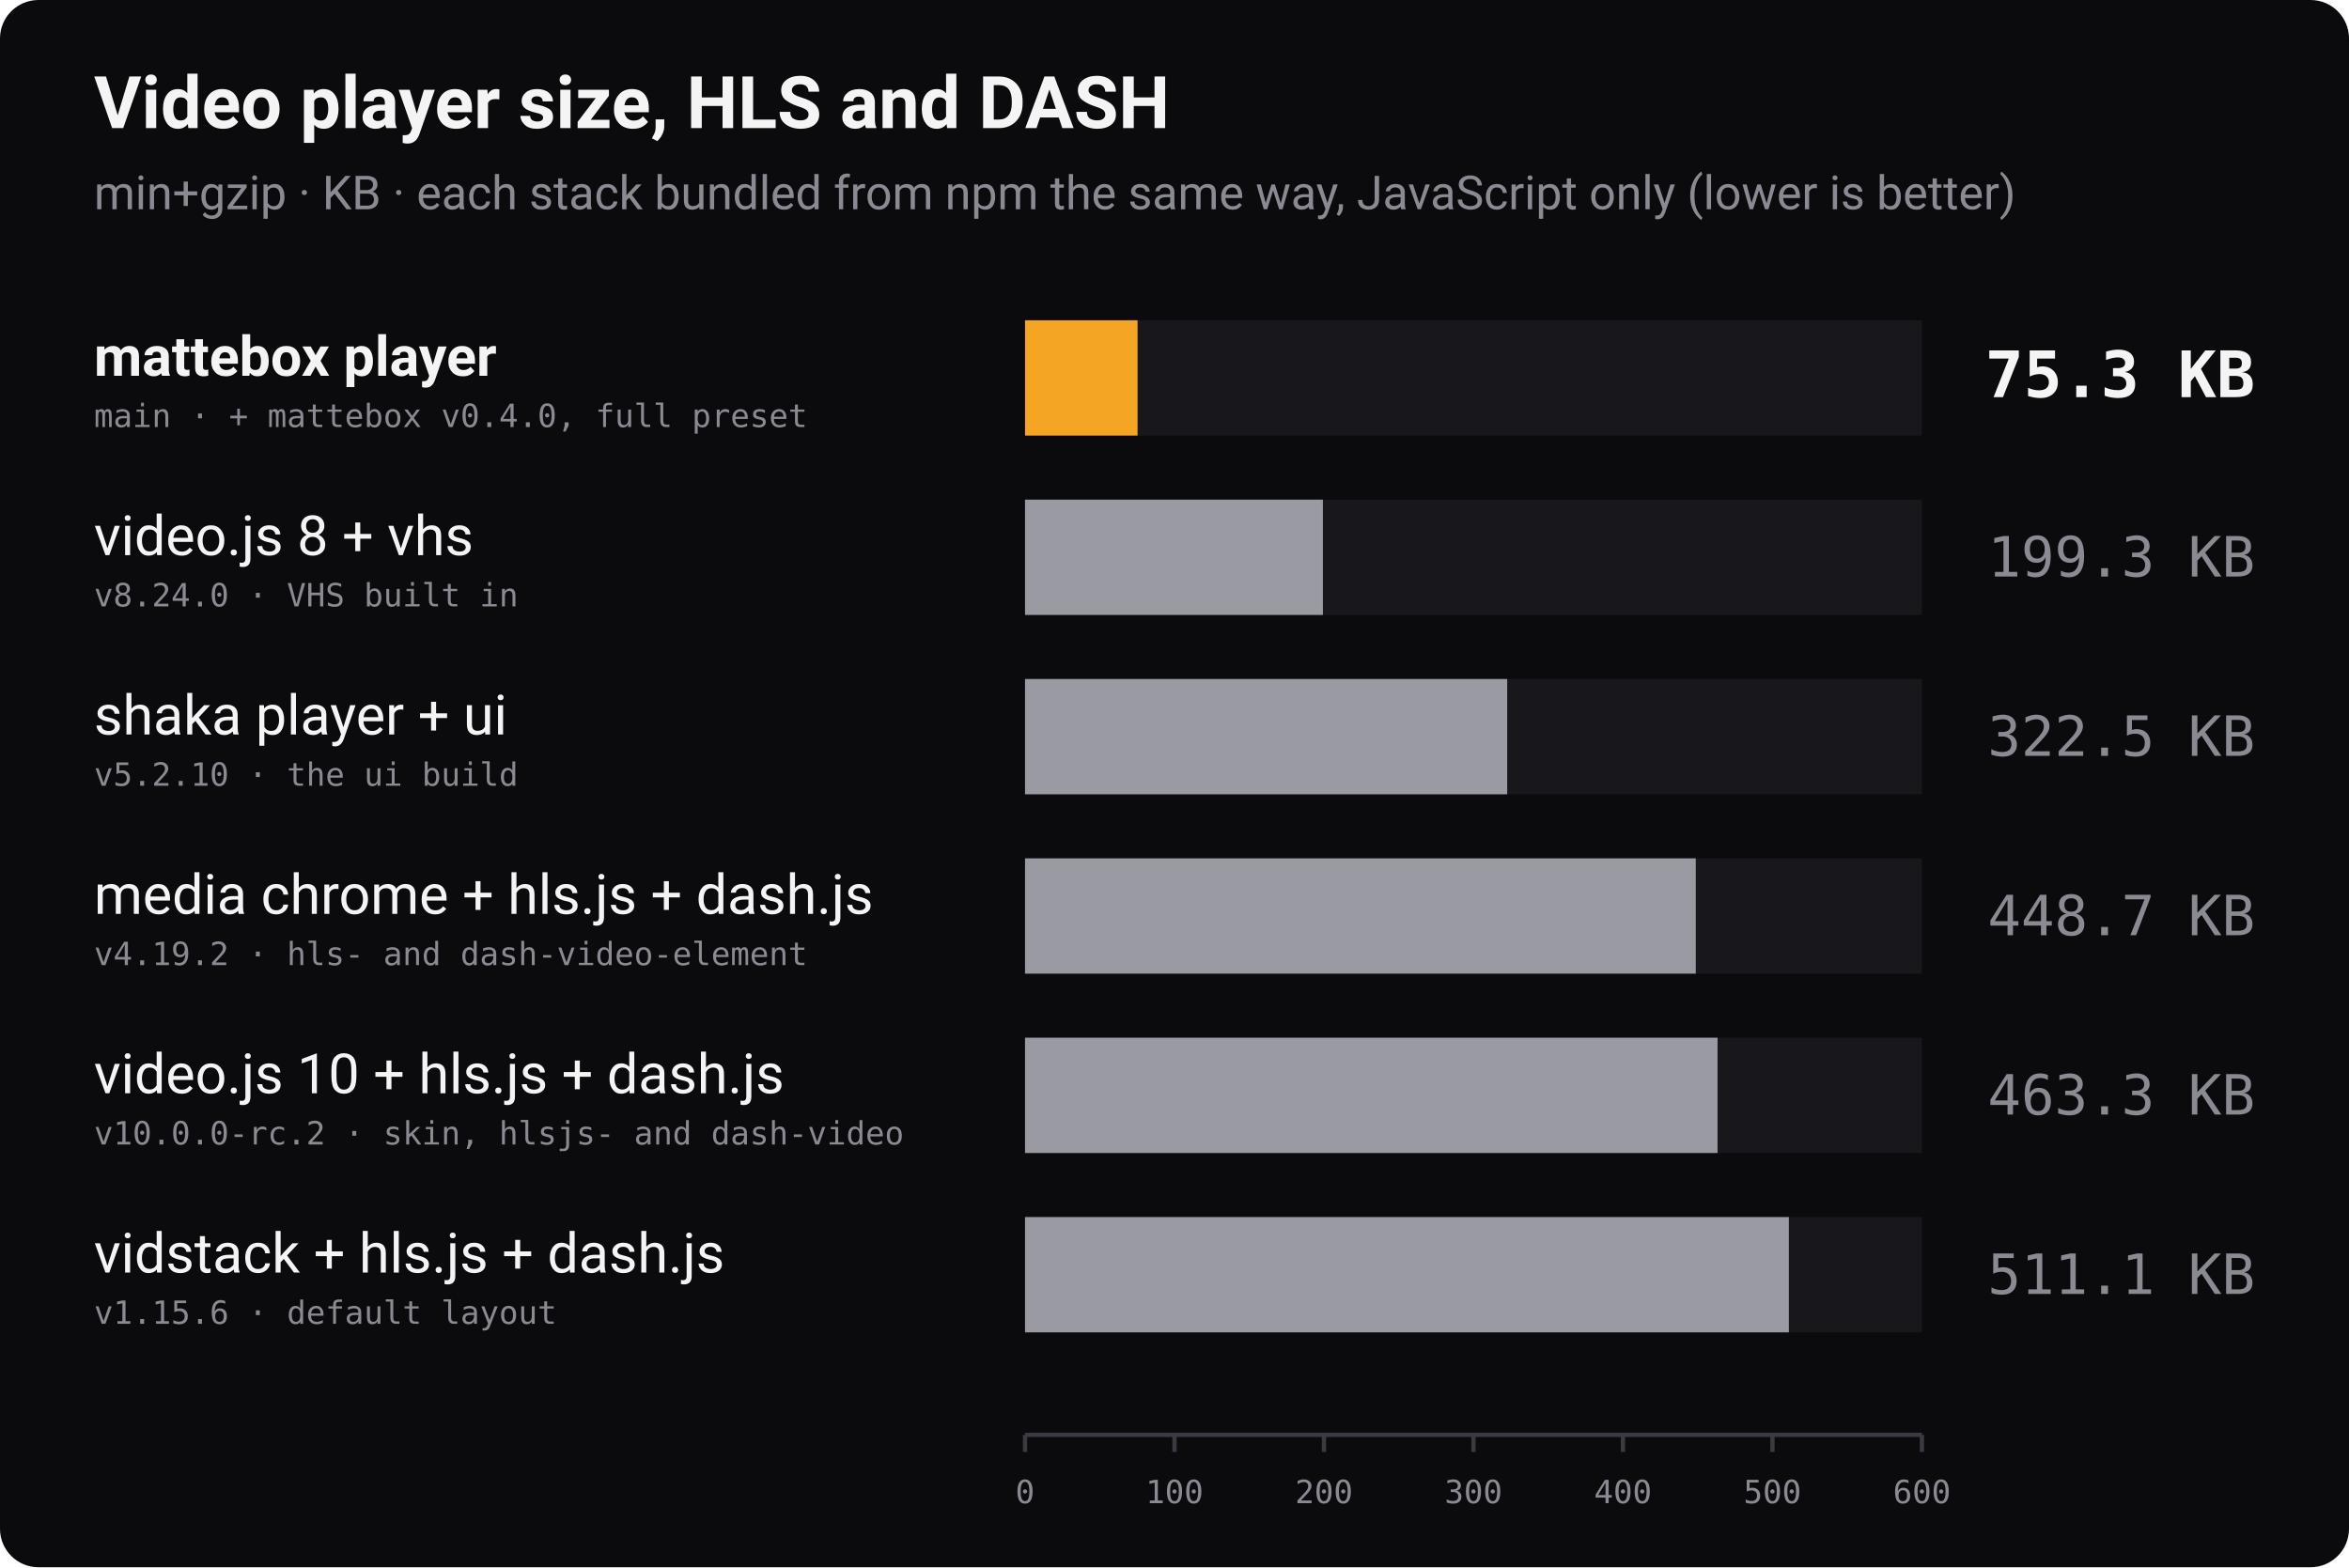
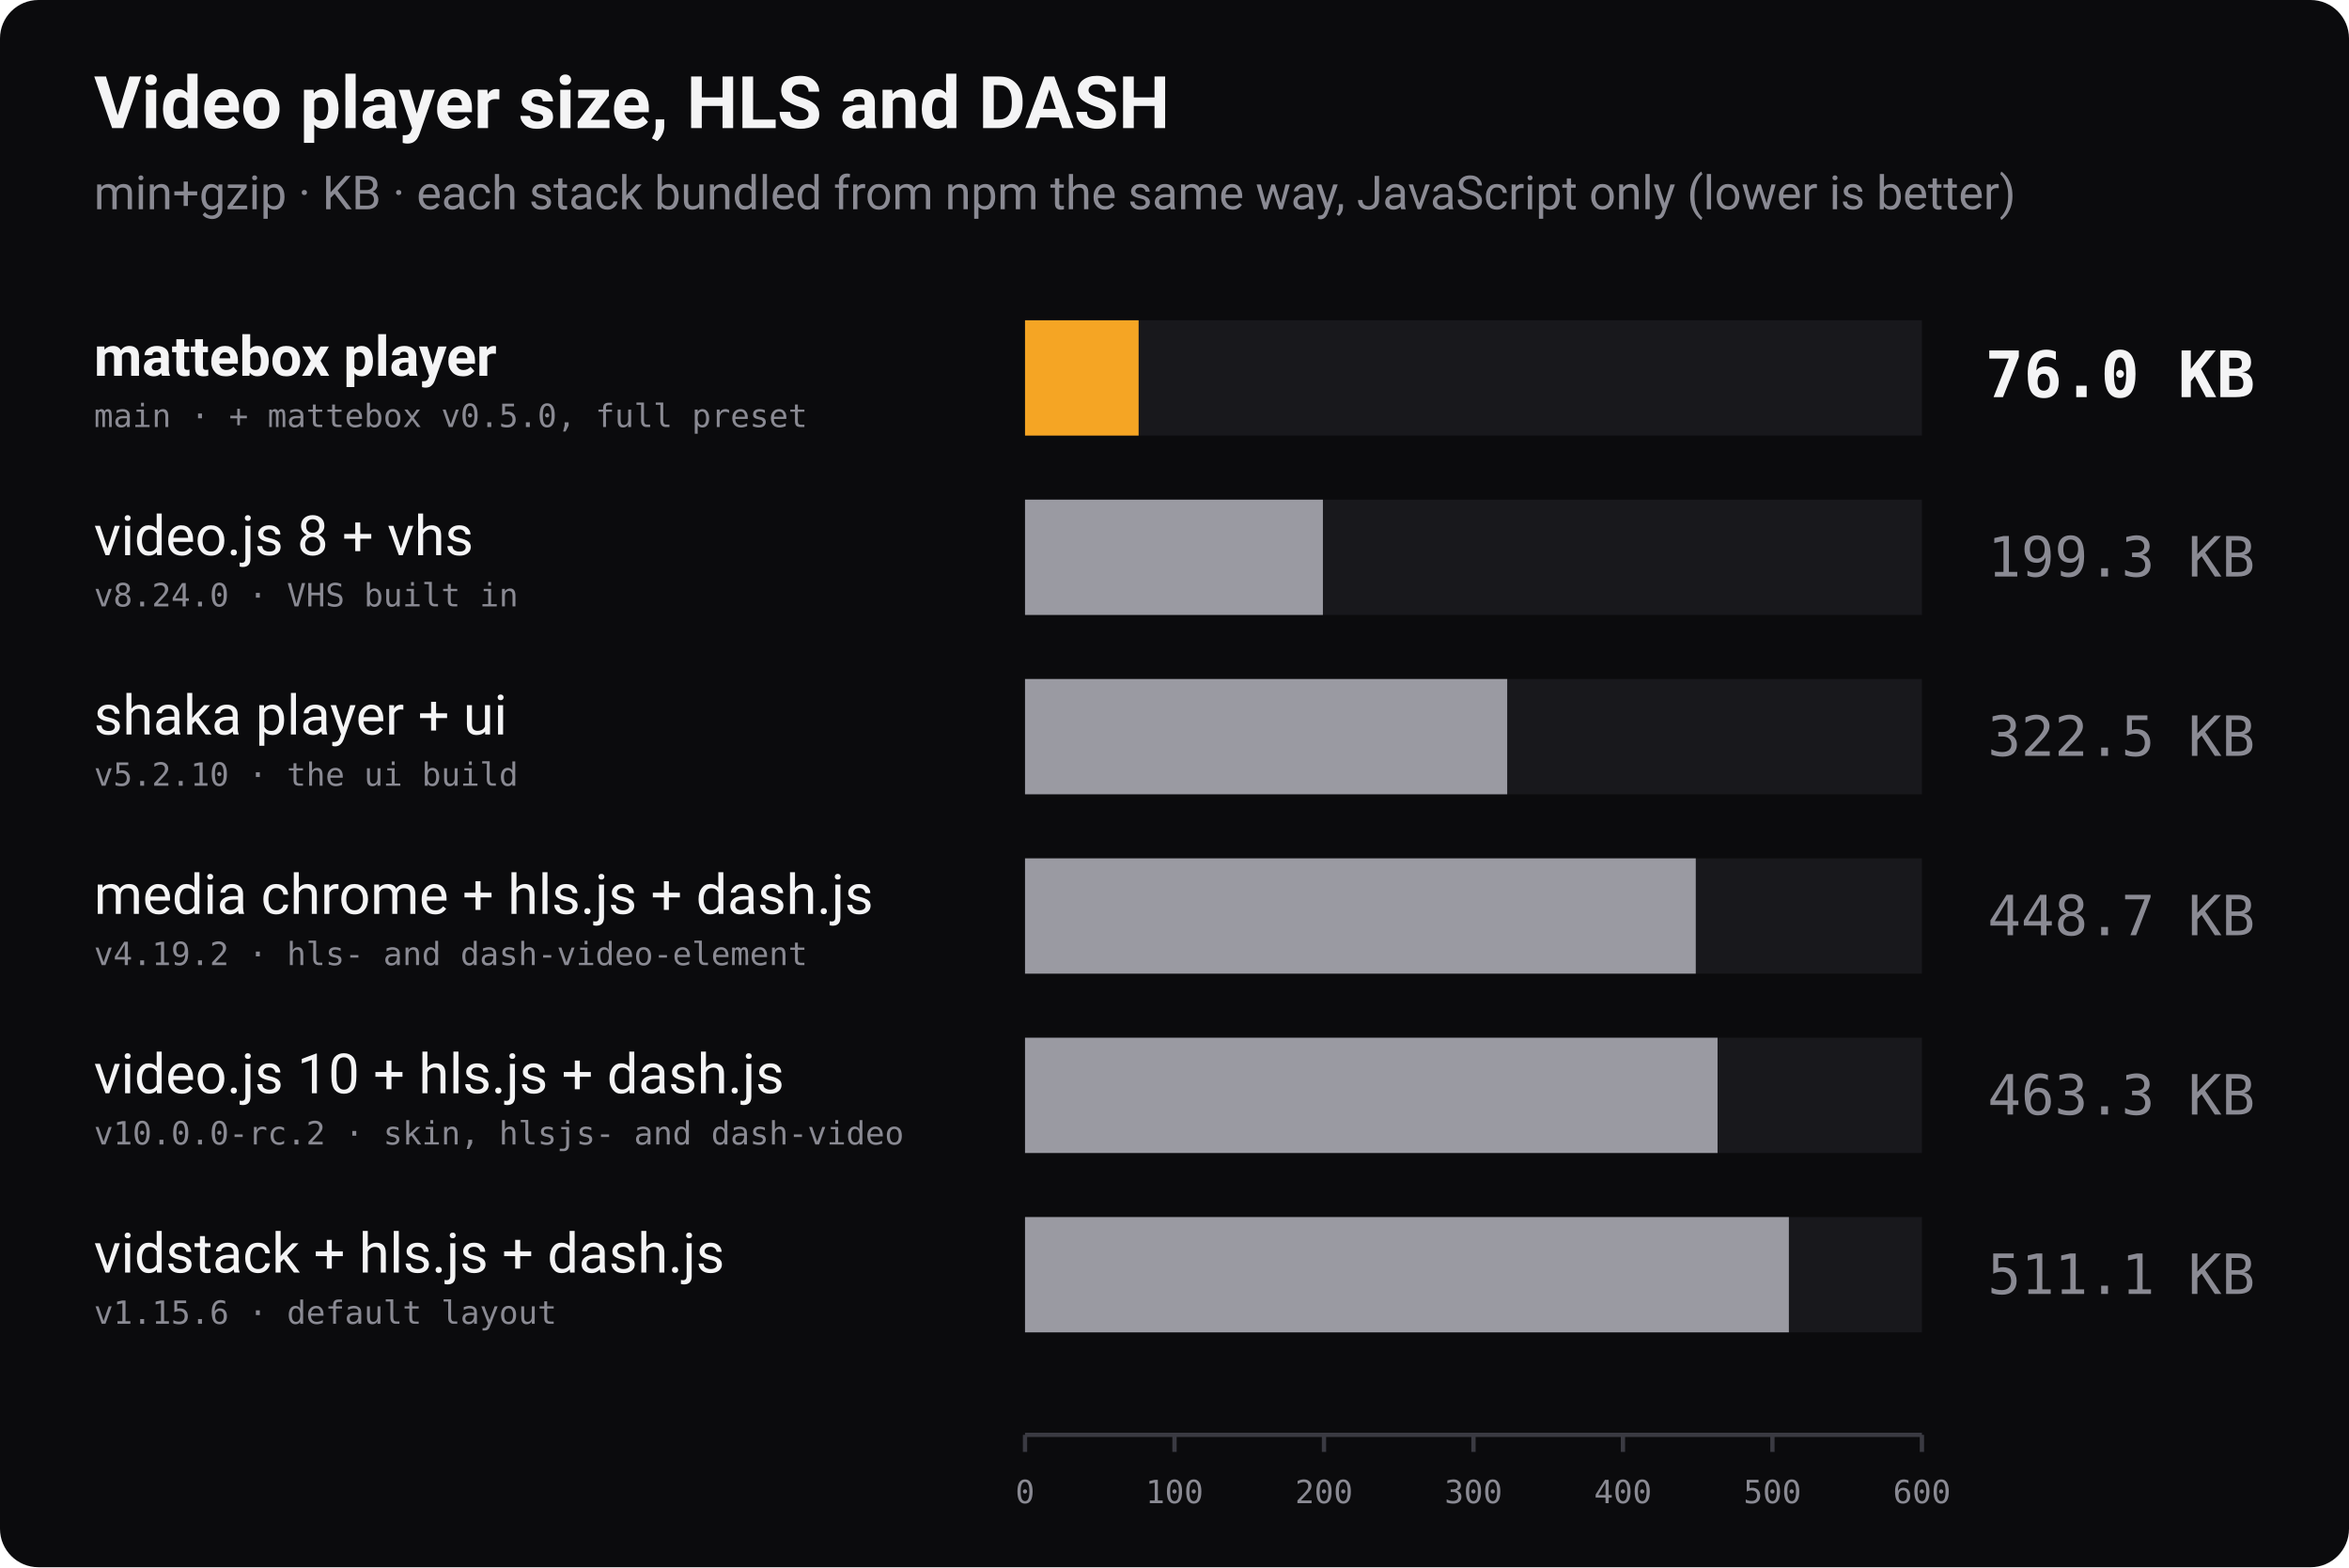
<svg xmlns="http://www.w3.org/2000/svg" width="1100" height="734" viewBox="0 0 1100 734" role="img" aria-label="Bundle size of video players with HLS and DASH playback, min+gzip, lower is better">
  <rect width="1100" height="734" rx="18" fill="#0b0b0d" />
  <text x="44" y="60" font-family="-apple-system, 'Segoe UI', Roboto, Helvetica, Arial, sans-serif" font-size="34" font-weight="700" fill="#f4f4f5">Video player size, HLS and DASH</text>
  <text x="44" y="98" font-family="-apple-system, 'Segoe UI', Roboto, Helvetica, Arial, sans-serif" font-size="22" fill="#8a8a93">min+gzip · KB · each stack bundled from npm the same way, JavaScript only (lower is better)</text>
  <text x="44" y="176" font-family="-apple-system, 'Segoe UI', Roboto, Helvetica, Arial, sans-serif" font-size="26" font-weight="700" fill="#f4f4f5">mattebox player</text>
-   <text x="44" y="200" font-family="ui-monospace, 'SF Mono', Menlo, Consolas, monospace" font-size="15" fill="#8a8a93">main · + mattebox v0.4.0, full preset</text>
+   <text x="44" y="200" font-family="ui-monospace, 'SF Mono', Menlo, Consolas, monospace" font-size="15" fill="#8a8a93">main · + mattebox v0.5.0, full preset</text>
  <rect x="480" y="150" width="420" height="54" fill="#18181c" />
-   <rect x="480" y="150" width="52.7" height="54" fill="#f5a524" />
-   <text x="1056" y="186" text-anchor="end" font-family="ui-monospace, 'SF Mono', Menlo, Consolas, monospace" font-size="30" font-weight="700" fill="#f4f4f5">75.3 KB</text>
+   <rect x="480" y="150" width="53.2" height="54" fill="#f5a524" />
+   <text x="1056" y="186" text-anchor="end" font-family="ui-monospace, 'SF Mono', Menlo, Consolas, monospace" font-size="30" font-weight="700" fill="#f4f4f5">76.0 KB</text>
  <text x="44" y="260" font-family="-apple-system, 'Segoe UI', Roboto, Helvetica, Arial, sans-serif" font-size="26" font-weight="400" fill="#f4f4f5">video.js 8 + vhs</text>
  <text x="44" y="284" font-family="ui-monospace, 'SF Mono', Menlo, Consolas, monospace" font-size="15" fill="#8a8a93">v8.24.0 · VHS built in</text>
  <rect x="480" y="234" width="420" height="54" fill="#18181c" />
  <rect x="480" y="234" width="139.5" height="54" fill="#9a9aa2" />
  <text x="1056" y="270" text-anchor="end" font-family="ui-monospace, 'SF Mono', Menlo, Consolas, monospace" font-size="26" font-weight="400" fill="#8a8a93">199.3 KB</text>
  <text x="44" y="344" font-family="-apple-system, 'Segoe UI', Roboto, Helvetica, Arial, sans-serif" font-size="26" font-weight="400" fill="#f4f4f5">shaka player + ui</text>
  <text x="44" y="368" font-family="ui-monospace, 'SF Mono', Menlo, Consolas, monospace" font-size="15" fill="#8a8a93">v5.2.10 · the ui build</text>
  <rect x="480" y="318" width="420" height="54" fill="#18181c" />
  <rect x="480" y="318" width="225.8" height="54" fill="#9a9aa2" />
  <text x="1056" y="354" text-anchor="end" font-family="ui-monospace, 'SF Mono', Menlo, Consolas, monospace" font-size="26" font-weight="400" fill="#8a8a93">322.5 KB</text>
  <text x="44" y="428" font-family="-apple-system, 'Segoe UI', Roboto, Helvetica, Arial, sans-serif" font-size="26" font-weight="400" fill="#f4f4f5">media chrome + hls.js + dash.js</text>
  <text x="44" y="452" font-family="ui-monospace, 'SF Mono', Menlo, Consolas, monospace" font-size="15" fill="#8a8a93">v4.19.2 · hls- and dash-video-element</text>
  <rect x="480" y="402" width="420" height="54" fill="#18181c" />
  <rect x="480" y="402" width="314.1" height="54" fill="#9a9aa2" />
  <text x="1056" y="438" text-anchor="end" font-family="ui-monospace, 'SF Mono', Menlo, Consolas, monospace" font-size="26" font-weight="400" fill="#8a8a93">448.7 KB</text>
  <text x="44" y="512" font-family="-apple-system, 'Segoe UI', Roboto, Helvetica, Arial, sans-serif" font-size="26" font-weight="400" fill="#f4f4f5">video.js 10 + hls.js + dash.js</text>
  <text x="44" y="536" font-family="ui-monospace, 'SF Mono', Menlo, Consolas, monospace" font-size="15" fill="#8a8a93">v10.0.0-rc.2 · skin, hlsjs- and dash-video</text>
  <rect x="480" y="486" width="420" height="54" fill="#18181c" />
  <rect x="480" y="486" width="324.3" height="54" fill="#9a9aa2" />
  <text x="1056" y="522" text-anchor="end" font-family="ui-monospace, 'SF Mono', Menlo, Consolas, monospace" font-size="26" font-weight="400" fill="#8a8a93">463.3 KB</text>
  <text x="44" y="596" font-family="-apple-system, 'Segoe UI', Roboto, Helvetica, Arial, sans-serif" font-size="26" font-weight="400" fill="#f4f4f5">vidstack + hls.js + dash.js</text>
  <text x="44" y="620" font-family="ui-monospace, 'SF Mono', Menlo, Consolas, monospace" font-size="15" fill="#8a8a93">v1.15.6 · default layout</text>
  <rect x="480" y="570" width="420" height="54" fill="#18181c" />
  <rect x="480" y="570" width="357.7" height="54" fill="#9a9aa2" />
  <text x="1056" y="606" text-anchor="end" font-family="ui-monospace, 'SF Mono', Menlo, Consolas, monospace" font-size="26" font-weight="400" fill="#8a8a93">511.1 KB</text>
  <line x1="480" y1="672" x2="900" y2="672" stroke="#3a3a42" stroke-width="2" />
  <line x1="480.0" y1="672" x2="480.0" y2="680" stroke="#3a3a42" stroke-width="2" />
  <text x="480.0" y="704" text-anchor="middle" font-family="ui-monospace, 'SF Mono', Menlo, Consolas, monospace" font-size="15" fill="#8a8a93">0</text>
  <line x1="550.0" y1="672" x2="550.0" y2="680" stroke="#3a3a42" stroke-width="2" />
  <text x="550.0" y="704" text-anchor="middle" font-family="ui-monospace, 'SF Mono', Menlo, Consolas, monospace" font-size="15" fill="#8a8a93">100</text>
  <line x1="620.0" y1="672" x2="620.0" y2="680" stroke="#3a3a42" stroke-width="2" />
  <text x="620.0" y="704" text-anchor="middle" font-family="ui-monospace, 'SF Mono', Menlo, Consolas, monospace" font-size="15" fill="#8a8a93">200</text>
  <line x1="690.0" y1="672" x2="690.0" y2="680" stroke="#3a3a42" stroke-width="2" />
  <text x="690.0" y="704" text-anchor="middle" font-family="ui-monospace, 'SF Mono', Menlo, Consolas, monospace" font-size="15" fill="#8a8a93">300</text>
  <line x1="760.0" y1="672" x2="760.0" y2="680" stroke="#3a3a42" stroke-width="2" />
  <text x="760.0" y="704" text-anchor="middle" font-family="ui-monospace, 'SF Mono', Menlo, Consolas, monospace" font-size="15" fill="#8a8a93">400</text>
  <line x1="830.0" y1="672" x2="830.0" y2="680" stroke="#3a3a42" stroke-width="2" />
  <text x="830.0" y="704" text-anchor="middle" font-family="ui-monospace, 'SF Mono', Menlo, Consolas, monospace" font-size="15" fill="#8a8a93">500</text>
  <line x1="900.0" y1="672" x2="900.0" y2="680" stroke="#3a3a42" stroke-width="2" />
  <text x="900.0" y="704" text-anchor="middle" font-family="ui-monospace, 'SF Mono', Menlo, Consolas, monospace" font-size="15" fill="#8a8a93">600</text>
</svg>
